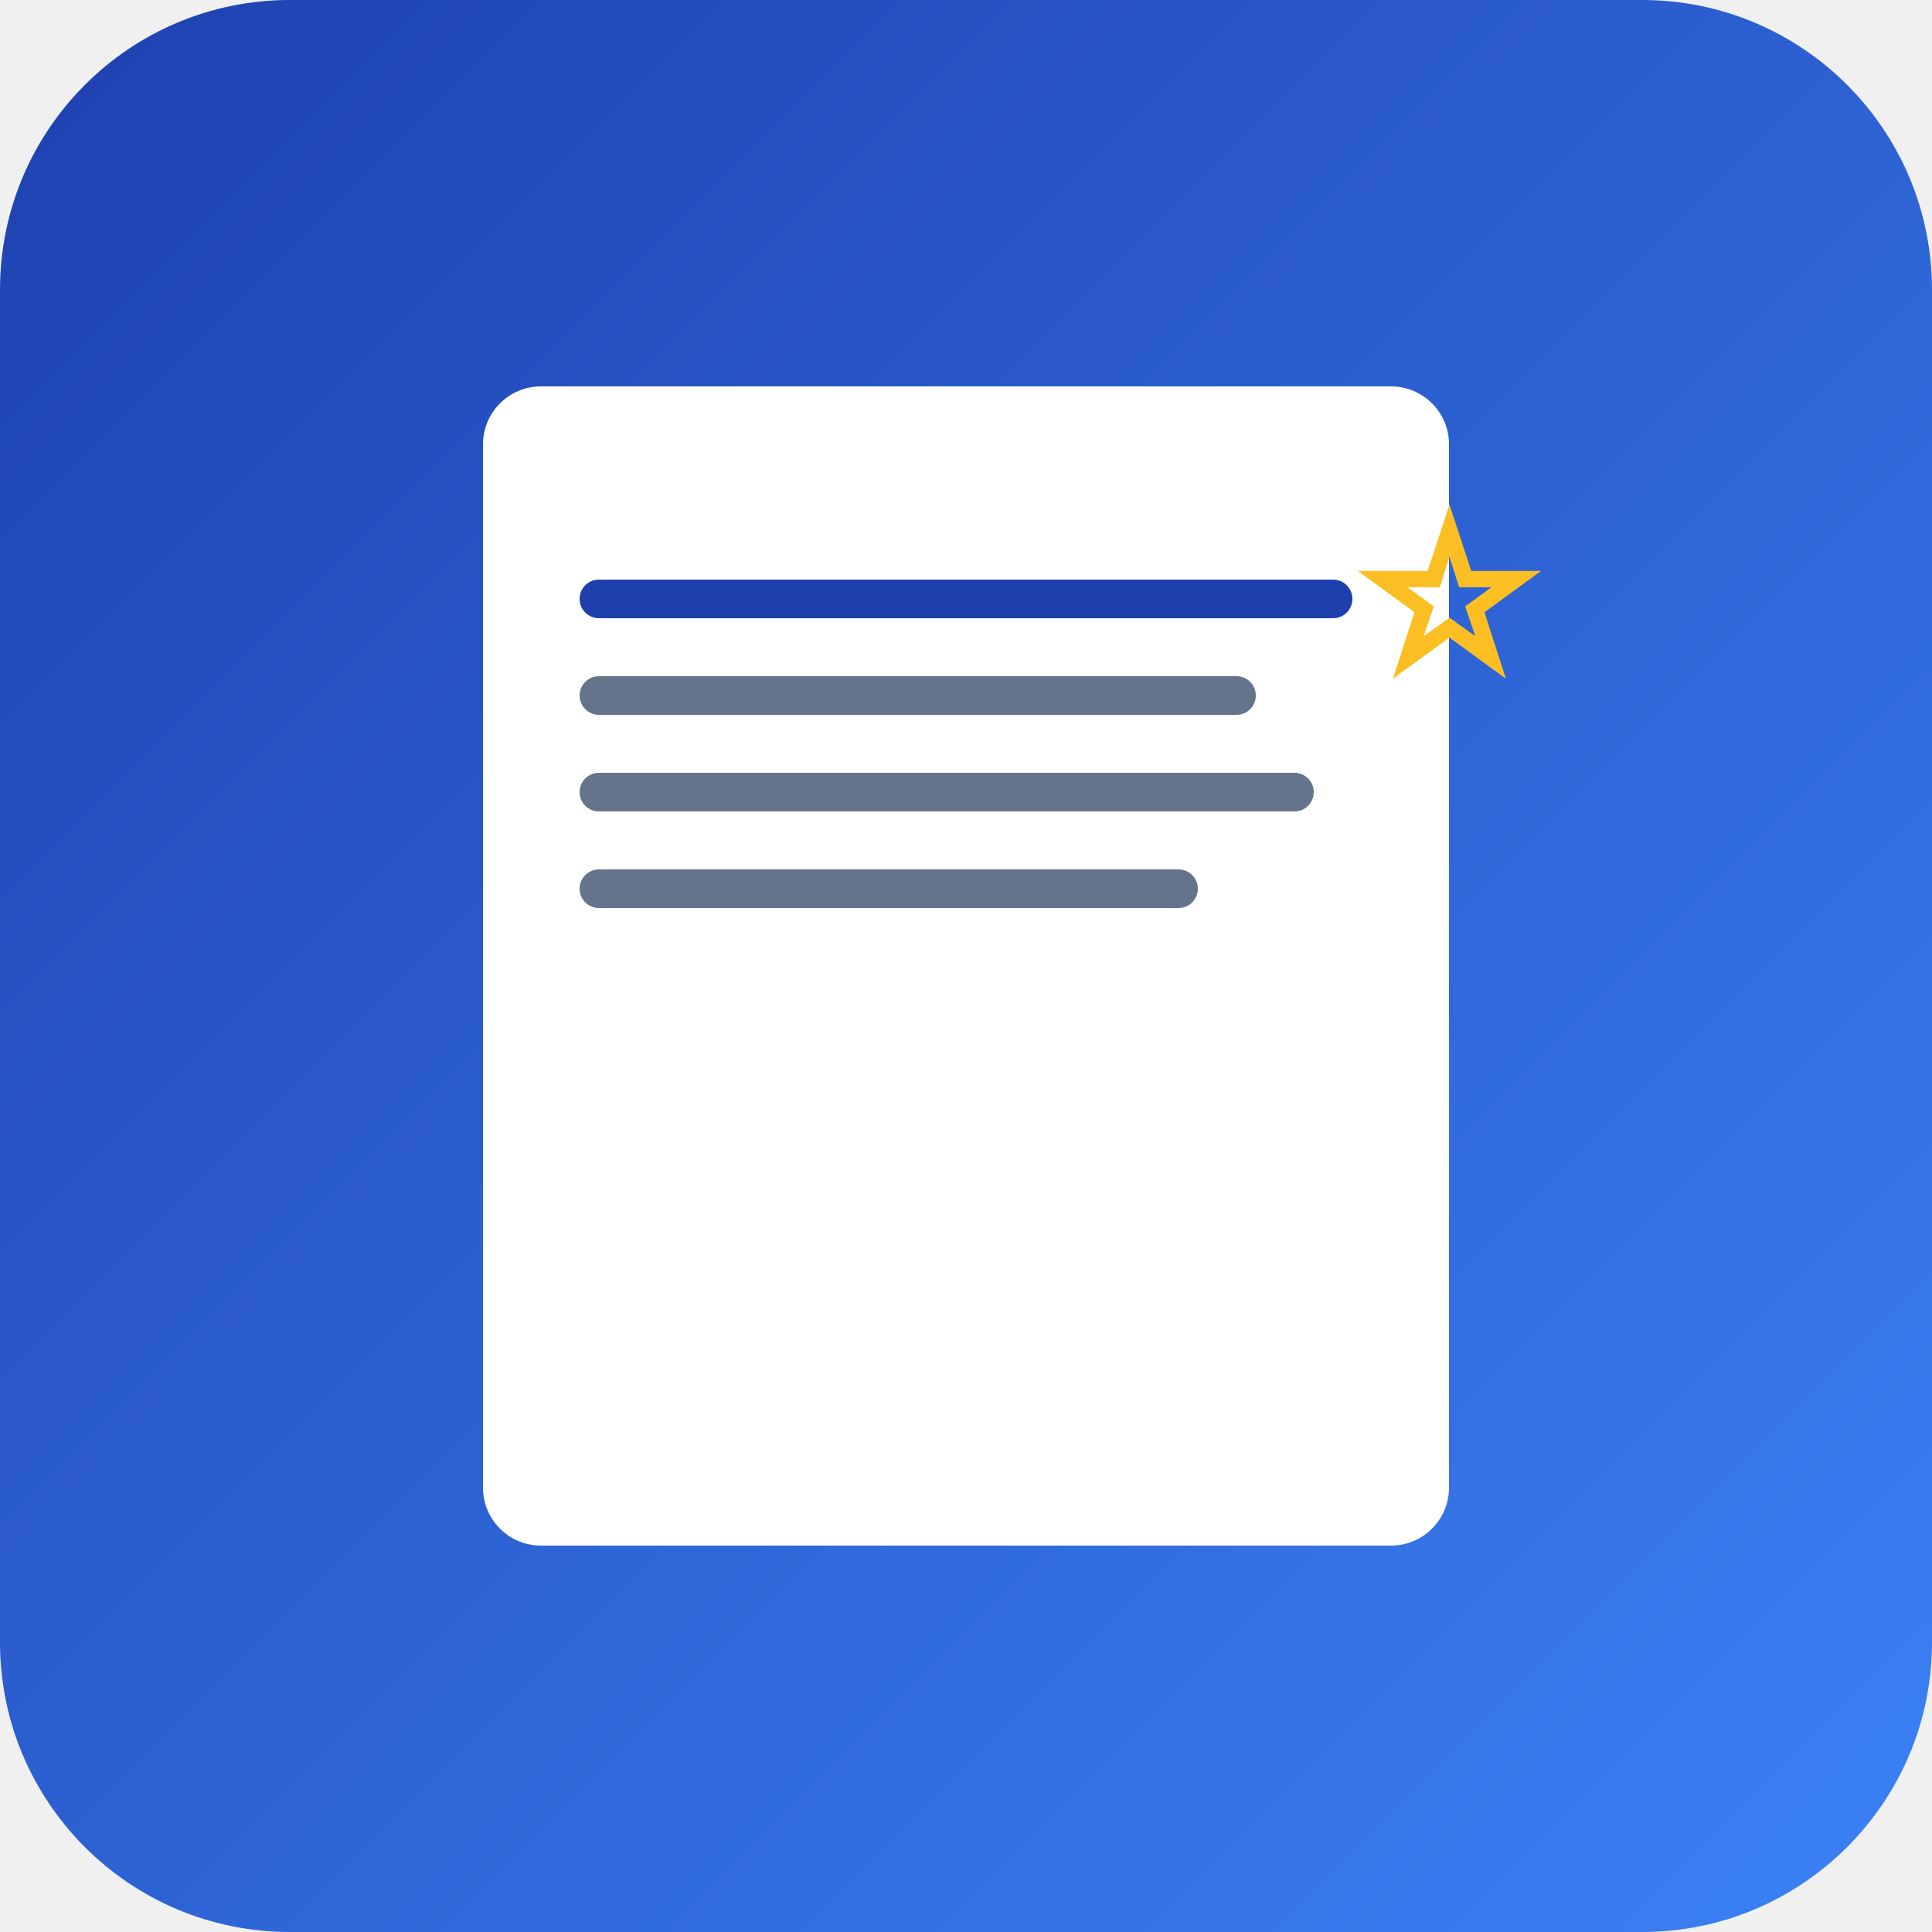
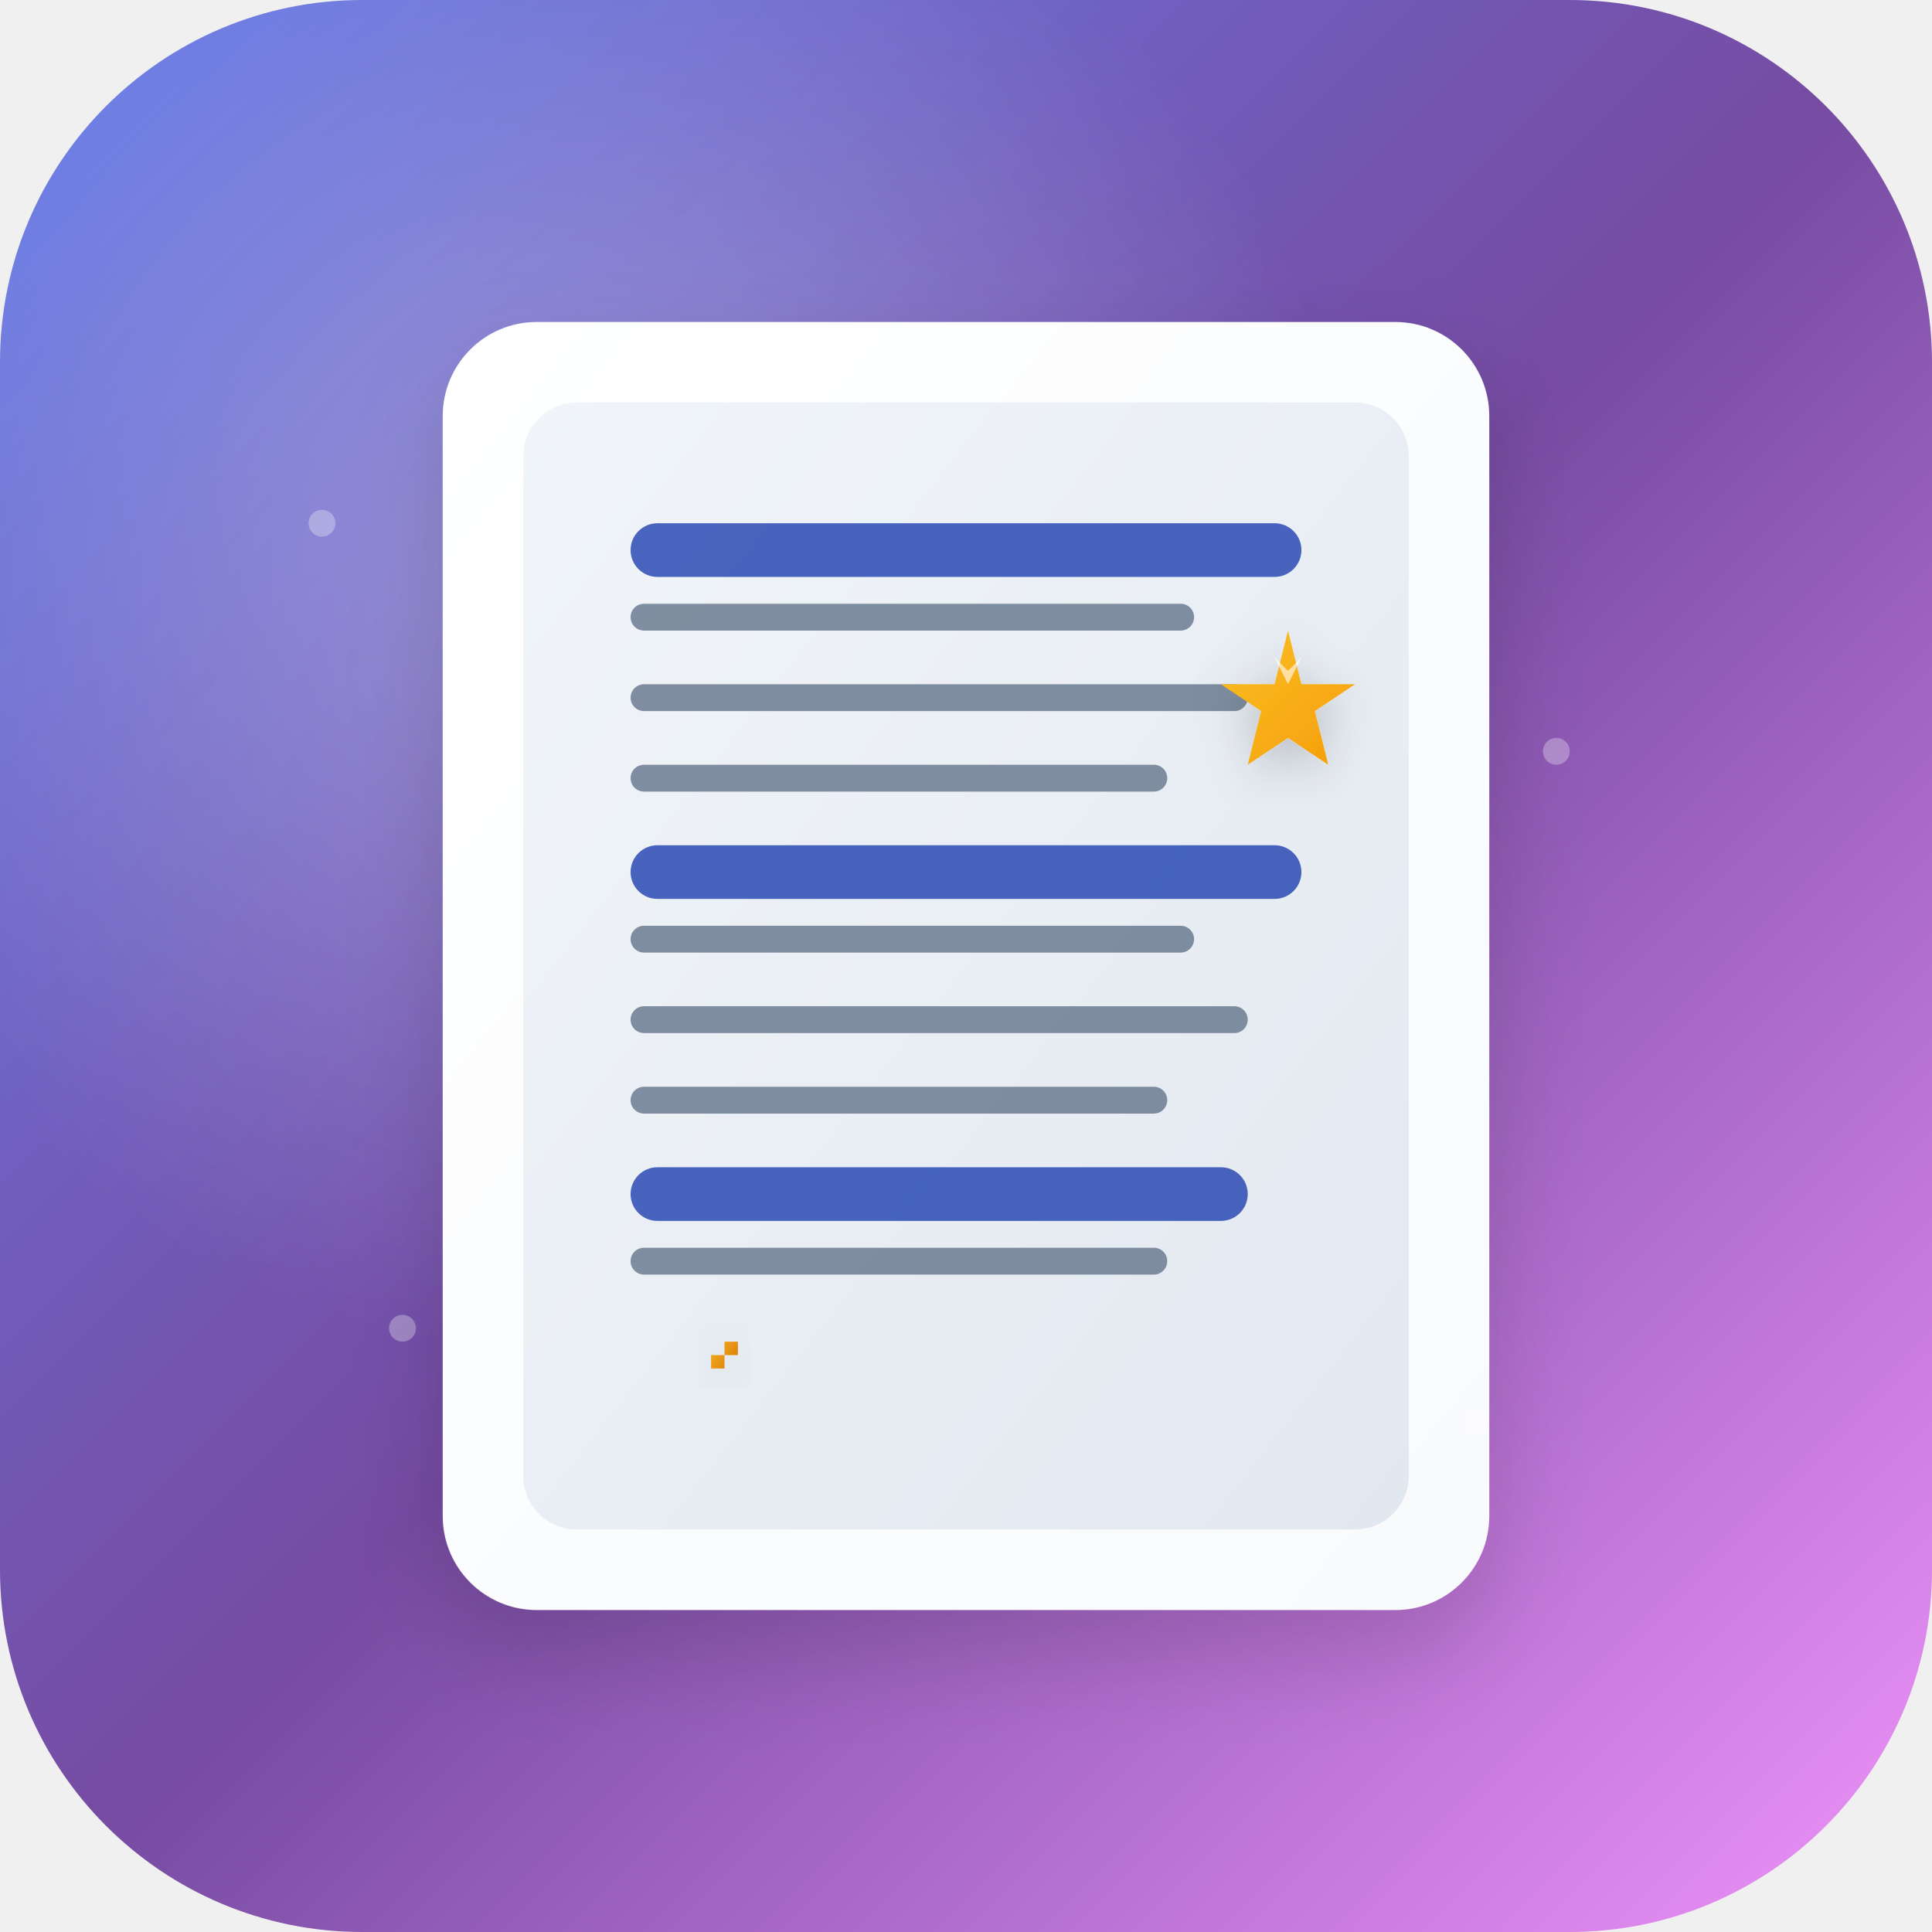
<svg xmlns="http://www.w3.org/2000/svg" width="144" height="144" viewBox="0 0 144 144">
  <defs>
-     <linearGradient id="bg" x1="0%" y1="0%" x2="100%" y2="100%">
-       <stop offset="0%" style="stop-color:#1e40af;stop-opacity:1" />
-       <stop offset="100%" style="stop-color:#3b82f6;stop-opacity:1" />
+     <linearGradient id="bgGradient" x1="0%" y1="0%" x2="100%" y2="100%">
+       <stop offset="0%" style="stop-color:#667eea;stop-opacity:1" />
+       <stop offset="50%" style="stop-color:#764ba2;stop-opacity:1" />
+       <stop offset="100%" style="stop-color:#f093fb;stop-opacity:1" />
    </linearGradient>
+     <linearGradient id="bookGradient" x1="0%" y1="0%" x2="100%" y2="100%">
+       <stop offset="0%" style="stop-color:#ffffff;stop-opacity:1" />
+       <stop offset="100%" style="stop-color:#f8fafc;stop-opacity:1" />
+     </linearGradient>
+     <linearGradient id="pageGradient" x1="0%" y1="0%" x2="100%" y2="100%">
+       <stop offset="0%" style="stop-color:#f1f5f9;stop-opacity:1" />
+       <stop offset="100%" style="stop-color:#e2e8f0;stop-opacity:1" />
+     </linearGradient>
+     <linearGradient id="starGradient" x1="0%" y1="0%" x2="100%" y2="100%">
+       <stop offset="0%" style="stop-color:#fbbf24;stop-opacity:1" />
+       <stop offset="100%" style="stop-color:#f59e0b;stop-opacity:1" />
+     </linearGradient>
+     <linearGradient id="trophyGradient" x1="0%" y1="0%" x2="100%" y2="100%">
+       <stop offset="0%" style="stop-color:#fbbf24;stop-opacity:1" />
+       <stop offset="100%" style="stop-color:#d97706;stop-opacity:1" />
+     </linearGradient>
+     <filter id="bookShadow" x="-50%" y="-50%" width="200%" height="200%">
+       <feGaussianBlur in="SourceGraphic" stdDeviation="3.5" />
+       <feOffset dx="0" dy="3" result="offset" />
+       <feFlood flood-color="#000000" flood-opacity="0.15" />
+       <feComposite in2="offset" operator="in" />
+       <feMerge>
+         <feMergeNode />
+         <feMergeNode in="SourceGraphic" />
+       </feMerge>
+     </filter>
+     <filter id="elementShadow" x="-50%" y="-50%" width="200%" height="200%">
+       <feGaussianBlur in="SourceGraphic" stdDeviation="1.8" />
+       <feOffset dx="0" dy="1" result="offset" />
+       <feFlood flood-color="#000000" flood-opacity="0.2" />
+       <feComposite in2="offset" operator="in" />
+       <feMerge>
+         <feMergeNode />
+         <feMergeNode in="SourceGraphic" />
+       </feMerge>
+     </filter>
+     <radialGradient id="highlight" cx="30%" cy="30%" r="40%">
+       <stop offset="0%" style="stop-color:#ffffff;stop-opacity:0.3" />
+       <stop offset="100%" style="stop-color:#ffffff;stop-opacity:0" />
+     </radialGradient>
  </defs>
-   <rect width="144" height="144" rx="21.6" fill="url(#bg)" />
-   <rect x="36" y="28.8" width="72" height="86.4" rx="4.32" fill="#ffffff" />
-   <rect x="43.2" y="43.2" width="57.6" height="2.88" rx="1.44" fill="#1e40af" />
-   <rect x="43.2" y="50.4" width="50.4" height="2.88" rx="1.44" fill="#64748b" />
-   <rect x="43.2" y="57.6" width="54.72" height="2.88" rx="1.44" fill="#64748b" />
-   <rect x="43.2" y="64.8" width="46.08" height="2.88" rx="1.44" fill="#64748b" />
-   <text x="100.8" y="50.4" font-size="21.6" fill="#fbbf24">⭐</text>
+   <rect width="144" height="144" rx="27" fill="url(#bgGradient)" />
+   <rect width="144" height="144" rx="27" fill="url(#highlight)" />
+   <g filter="url(#bookShadow)">
+     <rect x="33" y="24" width="78" height="96" rx="7" fill="url(#bookGradient)" />
+   </g>
+   <rect x="39" y="30" width="66" height="84" rx="4" fill="url(#pageGradient)" />
+   <g fill="#1e293b" opacity="0.8">
+     <rect x="47" y="39" width="50" height="4" rx="2" fill="#1e40af" />
+     <rect x="47" y="45" width="42" height="2" rx="1" fill="#64748b" />
+     <rect x="47" y="51" width="46" height="2" rx="1" fill="#64748b" />
+     <rect x="47" y="57" width="40" height="2" rx="1" fill="#64748b" />
+     <rect x="47" y="63" width="50" height="4" rx="2" fill="#1e40af" />
+     <rect x="47" y="69" width="42" height="2" rx="1" fill="#64748b" />
+     <rect x="47" y="75" width="46" height="2" rx="1" fill="#64748b" />
+     <rect x="47" y="81" width="40" height="2" rx="1" fill="#64748b" />
+     <rect x="47" y="87" width="46" height="4" rx="2" fill="#1e40af" />
+     <rect x="47" y="93" width="40" height="2" rx="1" fill="#64748b" />
+   </g>
+   <g transform="translate(88, 47)" filter="url(#elementShadow)">
+     <path d="M8 0L9 4L13 4L10 6L11 10L8 8L5 10L6 6L3 4L7 4Z" fill="url(#starGradient)" />
+     <path d="M7 2L8 4L9 2L8 3Z" fill="#ffffff" opacity="0.6" />
+   </g>
+   <g transform="translate(47, 99)" filter="url(#elementShadow)">
+     <path d="M7 0L7 1L8 1L8 2L7 2L7 3L6 3L6 2L7 2L7 1Z" fill="url(#trophyGradient)" />
+     <path d="M6 1L7 1L8 1L7 1Z" fill="#ffffff" opacity="0.6" />
+   </g>
+   <g opacity="0.3">
+     <circle cx="24" cy="39" r="1" fill="#ffffff" />
+     <circle cx="116" cy="56" r="1" fill="#ffffff" />
+     <circle cx="30" cy="99" r="1" fill="#ffffff" />
+     <circle cx="110" cy="106" r="1" fill="#ffffff" />
+   </g>
</svg>
